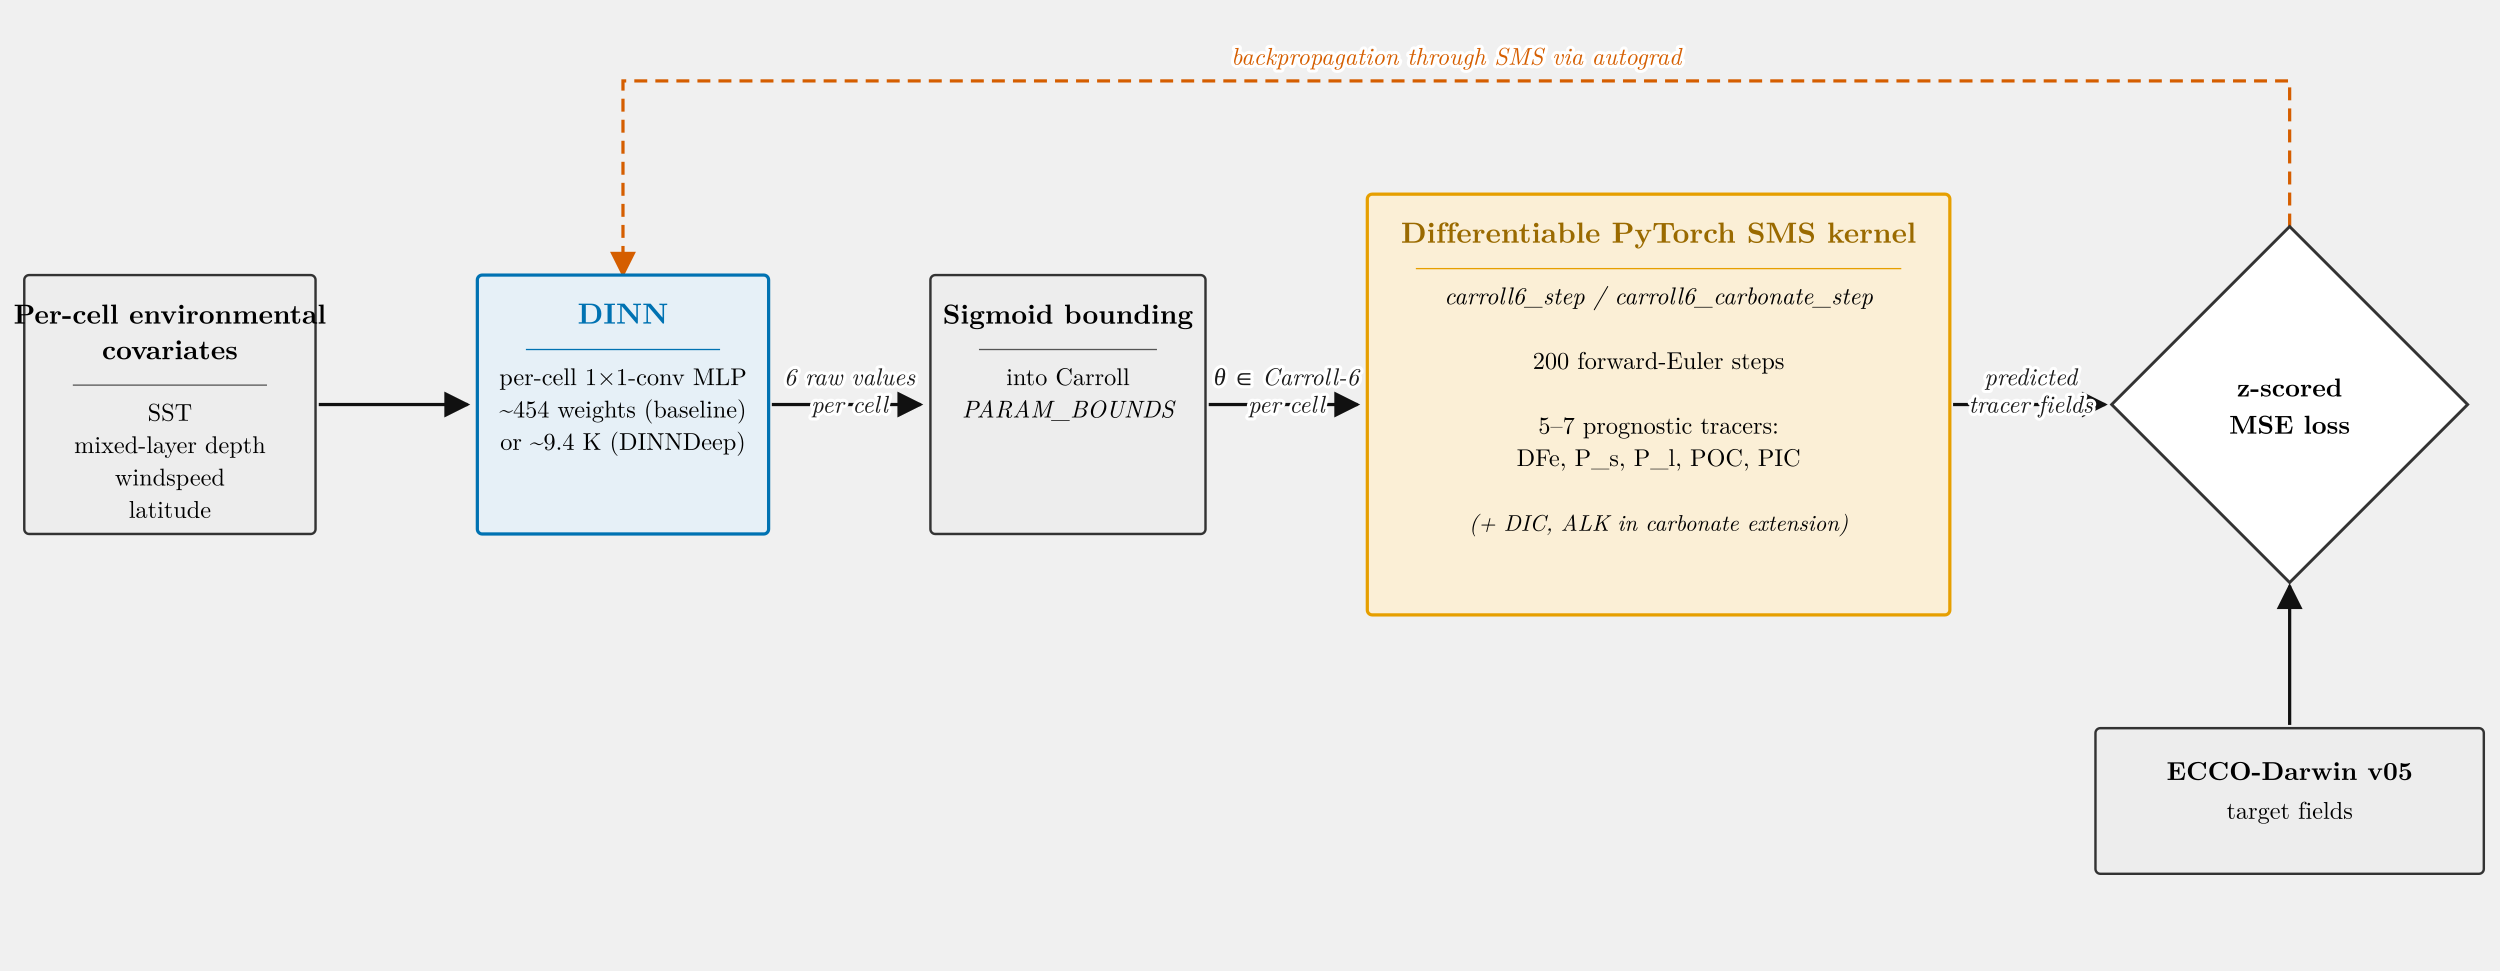
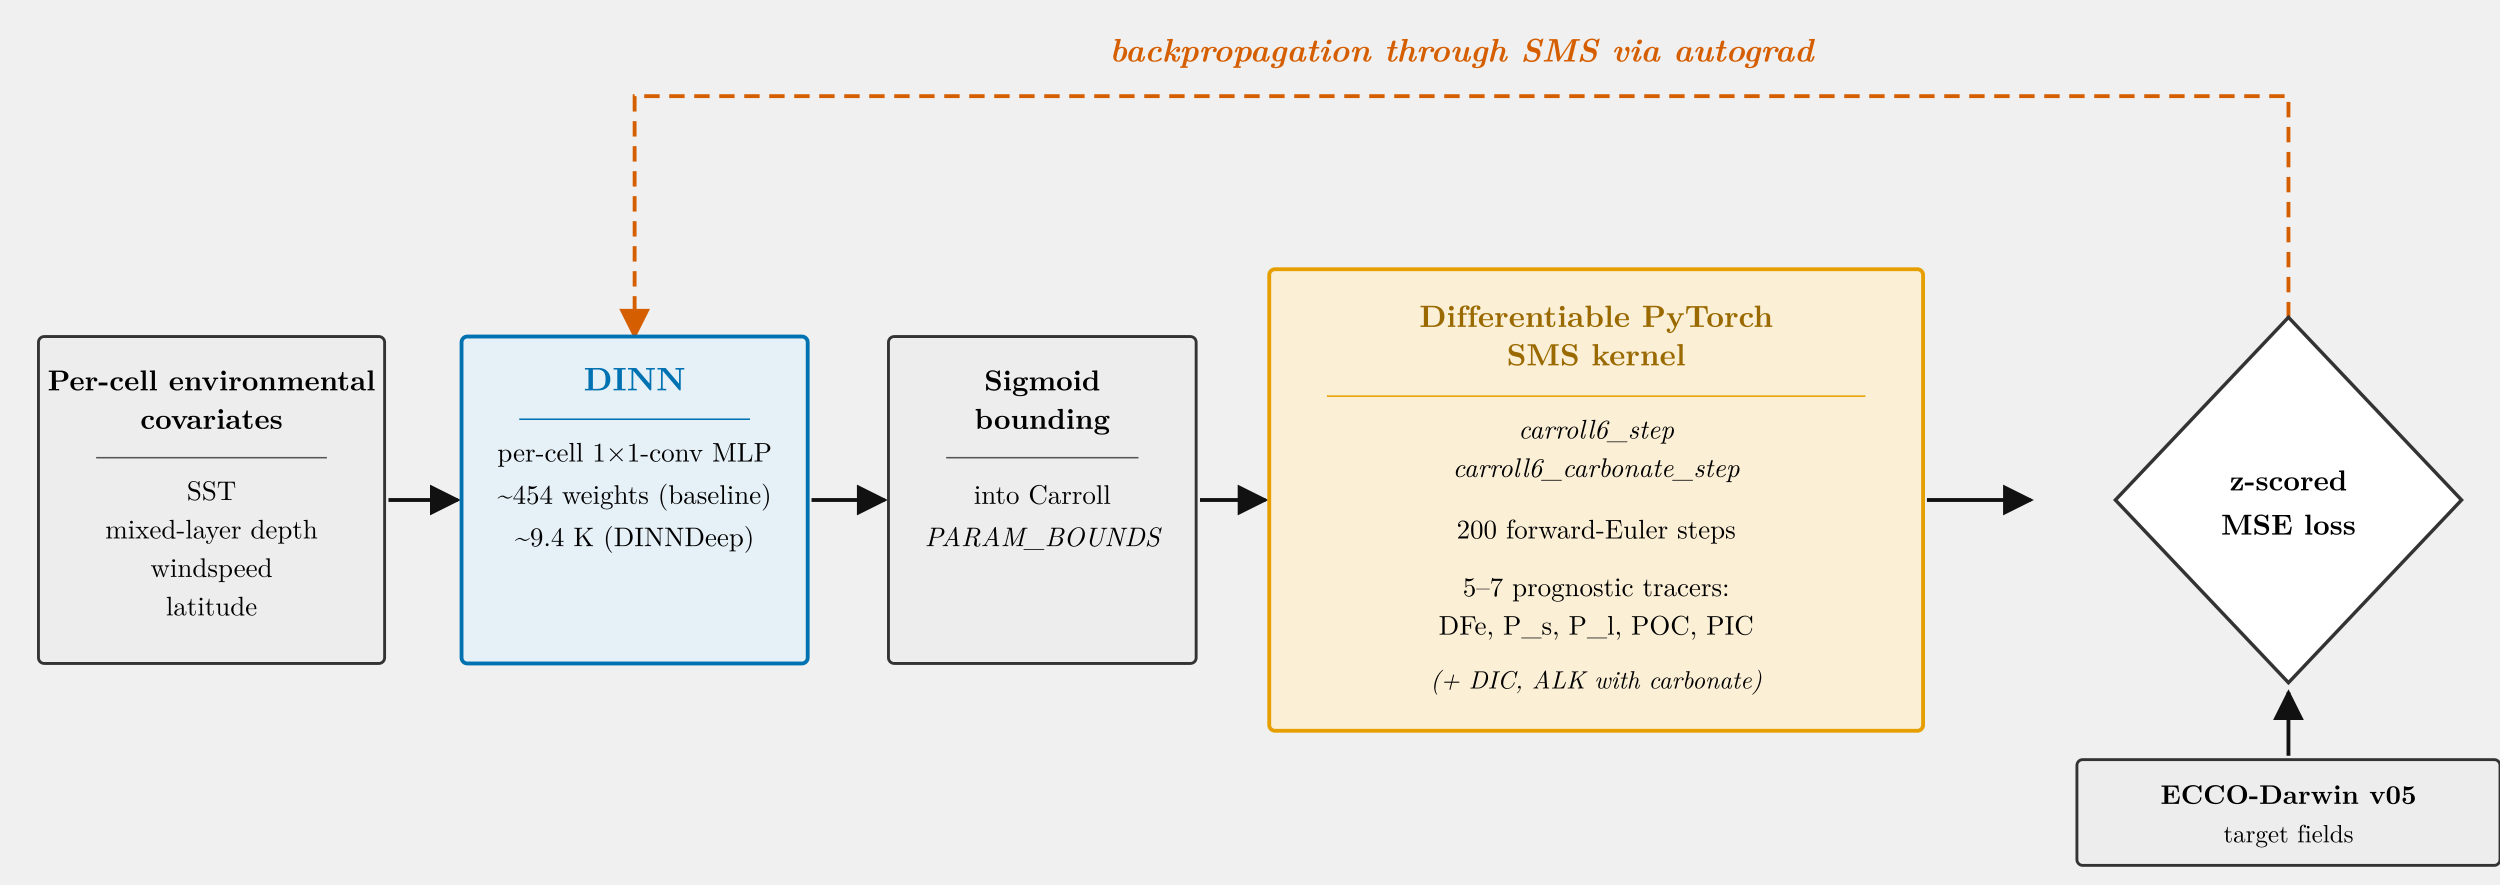
- <svg xmlns="http://www.w3.org/2000/svg" viewBox="0 0 1545 600" width="1545" height="600" font-family="'EB Garamond', 'Latin Modern Roman', 'Times New Roman', Times, serif" font-size="16">
+ <svg xmlns="http://www.w3.org/2000/svg" viewBox="0 0 1300 460" width="1300" height="460" font-family="'EB Garamond', 'Latin Modern Roman', 'Times New Roman', Times, serif" font-size="15">
  <defs>
    <marker id="arrowFwd" viewBox="0 0 10 10" refX="9" refY="5" markerWidth="8" markerHeight="8" orient="auto-start-reverse">
      <path d="M0,0 L10,5 L0,10 z" fill="#111111" />
    </marker>
    <marker id="arrowBack" viewBox="0 0 10 10" refX="9" refY="5" markerWidth="8" markerHeight="8" orient="auto-start-reverse">
      <path d="M0,0 L10,5 L0,10 z" fill="#D55E00" />
    </marker>
  </defs>
-   <path d="M 1415 140 L 1415 50 L 385 50 L 385 170" fill="none" stroke="#D55E00" stroke-width="2" stroke-dasharray="8 5" marker-end="url(#arrowBack)" />
-   <text x="900" y="40" text-anchor="middle" font-size="15" font-style="italic" fill="#D55E00" style="paint-order: stroke; stroke: #ffffff; stroke-width: 4; stroke-linejoin: round; stroke-linecap: round;">backpropagation through SMS via autograd</text>
-   <g>
-     <rect x="15" y="170" width="180" height="160" rx="3" ry="3" fill="#EDEDED" stroke="#333333" stroke-width="1.5" />
-     <text x="105" y="200" text-anchor="middle" font-weight="700" font-size="17">Per-cell environmental</text>
-     <text x="105" y="222" text-anchor="middle" font-weight="700" font-size="17">covariates</text>
-     <line x1="45" y1="238" x2="165" y2="238" stroke="#555555" stroke-width="0.8" />
-     <text x="105" y="260" text-anchor="middle" font-size="15">SST</text>
-     <text x="105" y="280" text-anchor="middle" font-size="15">mixed-layer depth</text>
-     <text x="105" y="300" text-anchor="middle" font-size="15">windspeed</text>
-     <text x="105" y="320" text-anchor="middle" font-size="15">latitude</text>
-   </g>
-   <line x1="197" y1="250" x2="289" y2="250" stroke="#111111" stroke-width="2" marker-end="url(#arrowFwd)" />
-   <g>
-     <rect x="295" y="170" width="180" height="160" rx="3" ry="3" fill="#E6F0F7" stroke="#0072B2" stroke-width="2" />
-     <text x="385" y="200" text-anchor="middle" font-weight="700" font-size="18" fill="#0072B2">DINN</text>
-     <line x1="325" y1="216" x2="445" y2="216" stroke="#0072B2" stroke-width="0.8" />
-     <text x="385" y="238" text-anchor="middle" font-size="15">per-cell 1×1-conv MLP</text>
-     <text x="385" y="258" text-anchor="middle" font-size="15">~454 weights (baseline)</text>
-     <text x="385" y="278" text-anchor="middle" font-size="15">or ~9.4 K (DINNDeep)</text>
-   </g>
-   <line x1="477" y1="250" x2="569" y2="250" stroke="#111111" stroke-width="2" marker-end="url(#arrowFwd)" />
-   <text x="525" y="238" text-anchor="middle" font-style="italic" font-size="15" fill="#1a1a1a" style="paint-order: stroke; stroke: #ffffff; stroke-width: 4; stroke-linejoin: round; stroke-linecap: round;">6 raw values</text>
-   <text x="525" y="255" text-anchor="middle" font-style="italic" font-size="15" fill="#1a1a1a" style="paint-order: stroke; stroke: #ffffff; stroke-width: 4; stroke-linejoin: round; stroke-linecap: round;">per cell</text>
-   <g>
-     <rect x="575" y="170" width="170" height="160" rx="3" ry="3" fill="#EDEDED" stroke="#333333" stroke-width="1.5" />
-     <text x="660" y="200" text-anchor="middle" font-weight="700" font-size="17">Sigmoid bounding</text>
-     <line x1="605" y1="216" x2="715" y2="216" stroke="#555555" stroke-width="0.8" />
-     <text x="660" y="238" text-anchor="middle" font-size="15">into Carroll</text>
-     <text x="660" y="258" text-anchor="middle" font-size="15" font-style="italic">PARAM_BOUNDS</text>
-   </g>
-   <line x1="747" y1="250" x2="839" y2="250" stroke="#111111" stroke-width="2" marker-end="url(#arrowFwd)" />
-   <text x="795" y="238" text-anchor="middle" font-style="italic" font-size="15" fill="#1a1a1a" style="paint-order: stroke; stroke: #ffffff; stroke-width: 4; stroke-linejoin: round; stroke-linecap: round;">θ ∈ Carroll-6</text>
-   <text x="795" y="255" text-anchor="middle" font-style="italic" font-size="15" fill="#1a1a1a" style="paint-order: stroke; stroke: #ffffff; stroke-width: 4; stroke-linejoin: round; stroke-linecap: round;">per cell</text>
-   <g>
-     <rect x="845" y="120" width="360" height="260" rx="3" ry="3" fill="#FBEFD6" stroke="#E69F00" stroke-width="2" />
-     <text x="1025" y="150" text-anchor="middle" font-weight="700" font-size="18" fill="#9A6A00">Differentiable PyTorch SMS kernel</text>
-     <line x1="875" y1="166" x2="1175" y2="166" stroke="#E69F00" stroke-width="0.8" />
-     <text x="1025" y="188" text-anchor="middle" font-size="15" font-style="italic">carroll6_step  /  carroll6_carbonate_step</text>
-     <text x="1025" y="228" text-anchor="middle" font-size="15">200 forward-Euler steps</text>
-     <text x="1025" y="268" text-anchor="middle" font-size="15">5–7 prognostic tracers:</text>
-     <text x="1025" y="288" text-anchor="middle" font-size="15">DFe,  P_s,  P_l,  POC,  PIC</text>
-     <text x="1025" y="328" text-anchor="middle" font-size="14" font-style="italic">(+ DIC, ALK in carbonate extension)</text>
-   </g>
-   <line x1="1207" y1="250" x2="1301" y2="250" stroke="#111111" stroke-width="2" marker-end="url(#arrowFwd)" />
-   <text x="1255" y="238" text-anchor="middle" font-style="italic" font-size="15" fill="#1a1a1a" style="paint-order: stroke; stroke: #ffffff; stroke-width: 4; stroke-linejoin: round; stroke-linecap: round;">predicted</text>
-   <text x="1255" y="255" text-anchor="middle" font-style="italic" font-size="15" fill="#1a1a1a" style="paint-order: stroke; stroke: #ffffff; stroke-width: 4; stroke-linejoin: round; stroke-linecap: round;">tracer fields</text>
-   <polygon points="1415,140 1525,250 1415,360 1305,250" fill="#FFFFFF" stroke="#333333" stroke-width="1.8" />
-   <text x="1415" y="245" text-anchor="middle" font-weight="700" font-size="16">z-scored</text>
-   <text x="1415" y="268" text-anchor="middle" font-weight="700" font-size="16">MSE loss</text>
-   <rect x="1295" y="450" width="240" height="90" rx="3" ry="3" fill="#EDEDED" stroke="#333333" stroke-width="1.5" />
-   <text x="1415" y="482" text-anchor="middle" font-weight="700" font-size="16">ECCO-Darwin v05</text>
-   <text x="1415" y="506" text-anchor="middle" font-size="15">target fields</text>
-   <line x1="1415" y1="448" x2="1415" y2="362" stroke="#111111" stroke-width="2" marker-end="url(#arrowFwd)" />
+   <path d="M 1190 165 L 1190 50 L 330 50 L 330 175" fill="none" stroke="#D55E00" stroke-width="2" stroke-dasharray="8 5" marker-end="url(#arrowBack)" />
+   <text x="760" y="32" text-anchor="middle" font-size="17" font-style="italic" fill="#D55E00" font-weight="600">backpropagation through SMS via autograd</text>
+   <rect x="20" y="175" width="180" height="170" rx="3" ry="3" fill="#EDEDED" stroke="#333333" stroke-width="1.5" />
+   <text x="110" y="203" text-anchor="middle" font-weight="700" font-size="15">Per-cell environmental</text>
+   <text x="110" y="223" text-anchor="middle" font-weight="700" font-size="15">covariates</text>
+   <line x1="50" y1="238" x2="170" y2="238" stroke="#555555" stroke-width="0.8" />
+   <text x="110" y="260" text-anchor="middle" font-size="14">SST</text>
+   <text x="110" y="280" text-anchor="middle" font-size="14">mixed-layer depth</text>
+   <text x="110" y="300" text-anchor="middle" font-size="14">windspeed</text>
+   <text x="110" y="320" text-anchor="middle" font-size="14">latitude</text>
+   <line x1="202" y1="260" x2="238" y2="260" stroke="#111111" stroke-width="2" marker-end="url(#arrowFwd)" />
+   <rect x="240" y="175" width="180" height="170" rx="3" ry="3" fill="#E6F0F7" stroke="#0072B2" stroke-width="2" />
+   <text x="330" y="203" text-anchor="middle" font-weight="700" font-size="17" fill="#0072B2">DINN</text>
+   <line x1="270" y1="218" x2="390" y2="218" stroke="#0072B2" stroke-width="0.8" />
+   <text x="330" y="240" text-anchor="middle" font-size="14">per-cell 1×1-conv MLP</text>
+   <text x="330" y="262" text-anchor="middle" font-size="14">~454 weights (baseline)</text>
+   <text x="330" y="284" text-anchor="middle" font-size="14">~9.4 K (DINNDeep)</text>
+   <line x1="422" y1="260" x2="460" y2="260" stroke="#111111" stroke-width="2" marker-end="url(#arrowFwd)" />
+   <rect x="462" y="175" width="160" height="170" rx="3" ry="3" fill="#EDEDED" stroke="#333333" stroke-width="1.5" />
+   <text x="542" y="203" text-anchor="middle" font-weight="700" font-size="15">Sigmoid</text>
+   <text x="542" y="223" text-anchor="middle" font-weight="700" font-size="15">bounding</text>
+   <line x1="492" y1="238" x2="592" y2="238" stroke="#555555" stroke-width="0.8" />
+   <text x="542" y="262" text-anchor="middle" font-size="14">into Carroll</text>
+   <text x="542" y="284" text-anchor="middle" font-size="14" font-style="italic">PARAM_BOUNDS</text>
+   <line x1="624" y1="260" x2="658" y2="260" stroke="#111111" stroke-width="2" marker-end="url(#arrowFwd)" />
+   <rect x="660" y="140" width="340" height="240" rx="3" ry="3" fill="#FBEFD6" stroke="#E69F00" stroke-width="2" />
+   <text x="830" y="170" text-anchor="middle" font-weight="700" font-size="16" fill="#9A6A00">Differentiable PyTorch</text>
+   <text x="830" y="190" text-anchor="middle" font-weight="700" font-size="16" fill="#9A6A00">SMS kernel</text>
+   <line x1="690" y1="206" x2="970" y2="206" stroke="#E69F00" stroke-width="0.8" />
+   <text x="830" y="228" text-anchor="middle" font-size="14" font-style="italic">carroll6_step</text>
+   <text x="830" y="248" text-anchor="middle" font-size="14" font-style="italic">carroll6_carbonate_step</text>
+   <text x="830" y="280" text-anchor="middle" font-size="14">200 forward-Euler steps</text>
+   <text x="830" y="310" text-anchor="middle" font-size="14">5–7 prognostic tracers:</text>
+   <text x="830" y="330" text-anchor="middle" font-size="14">DFe, P_s, P_l, POC, PIC</text>
+   <text x="830" y="358" text-anchor="middle" font-size="13" font-style="italic">(+ DIC, ALK with carbonate)</text>
+   <line x1="1002" y1="260" x2="1056" y2="260" stroke="#111111" stroke-width="2" marker-end="url(#arrowFwd)" />
+   <polygon points="1190,165 1280,260 1190,355 1100,260" fill="#FFFFFF" stroke="#333333" stroke-width="1.8" />
+   <text x="1190" y="255" text-anchor="middle" font-weight="700" font-size="15">z-scored</text>
+   <text x="1190" y="278" text-anchor="middle" font-weight="700" font-size="15">MSE loss</text>
+   <rect x="1080" y="395" width="220" height="55" rx="3" ry="3" fill="#EDEDED" stroke="#333333" stroke-width="1.5" />
+   <text x="1190" y="418" text-anchor="middle" font-weight="700" font-size="14">ECCO-Darwin v05</text>
+   <text x="1190" y="438" text-anchor="middle" font-size="13">target fields</text>
+   <line x1="1190" y1="393" x2="1190" y2="360" stroke="#111111" stroke-width="2" marker-end="url(#arrowFwd)" />
</svg>
